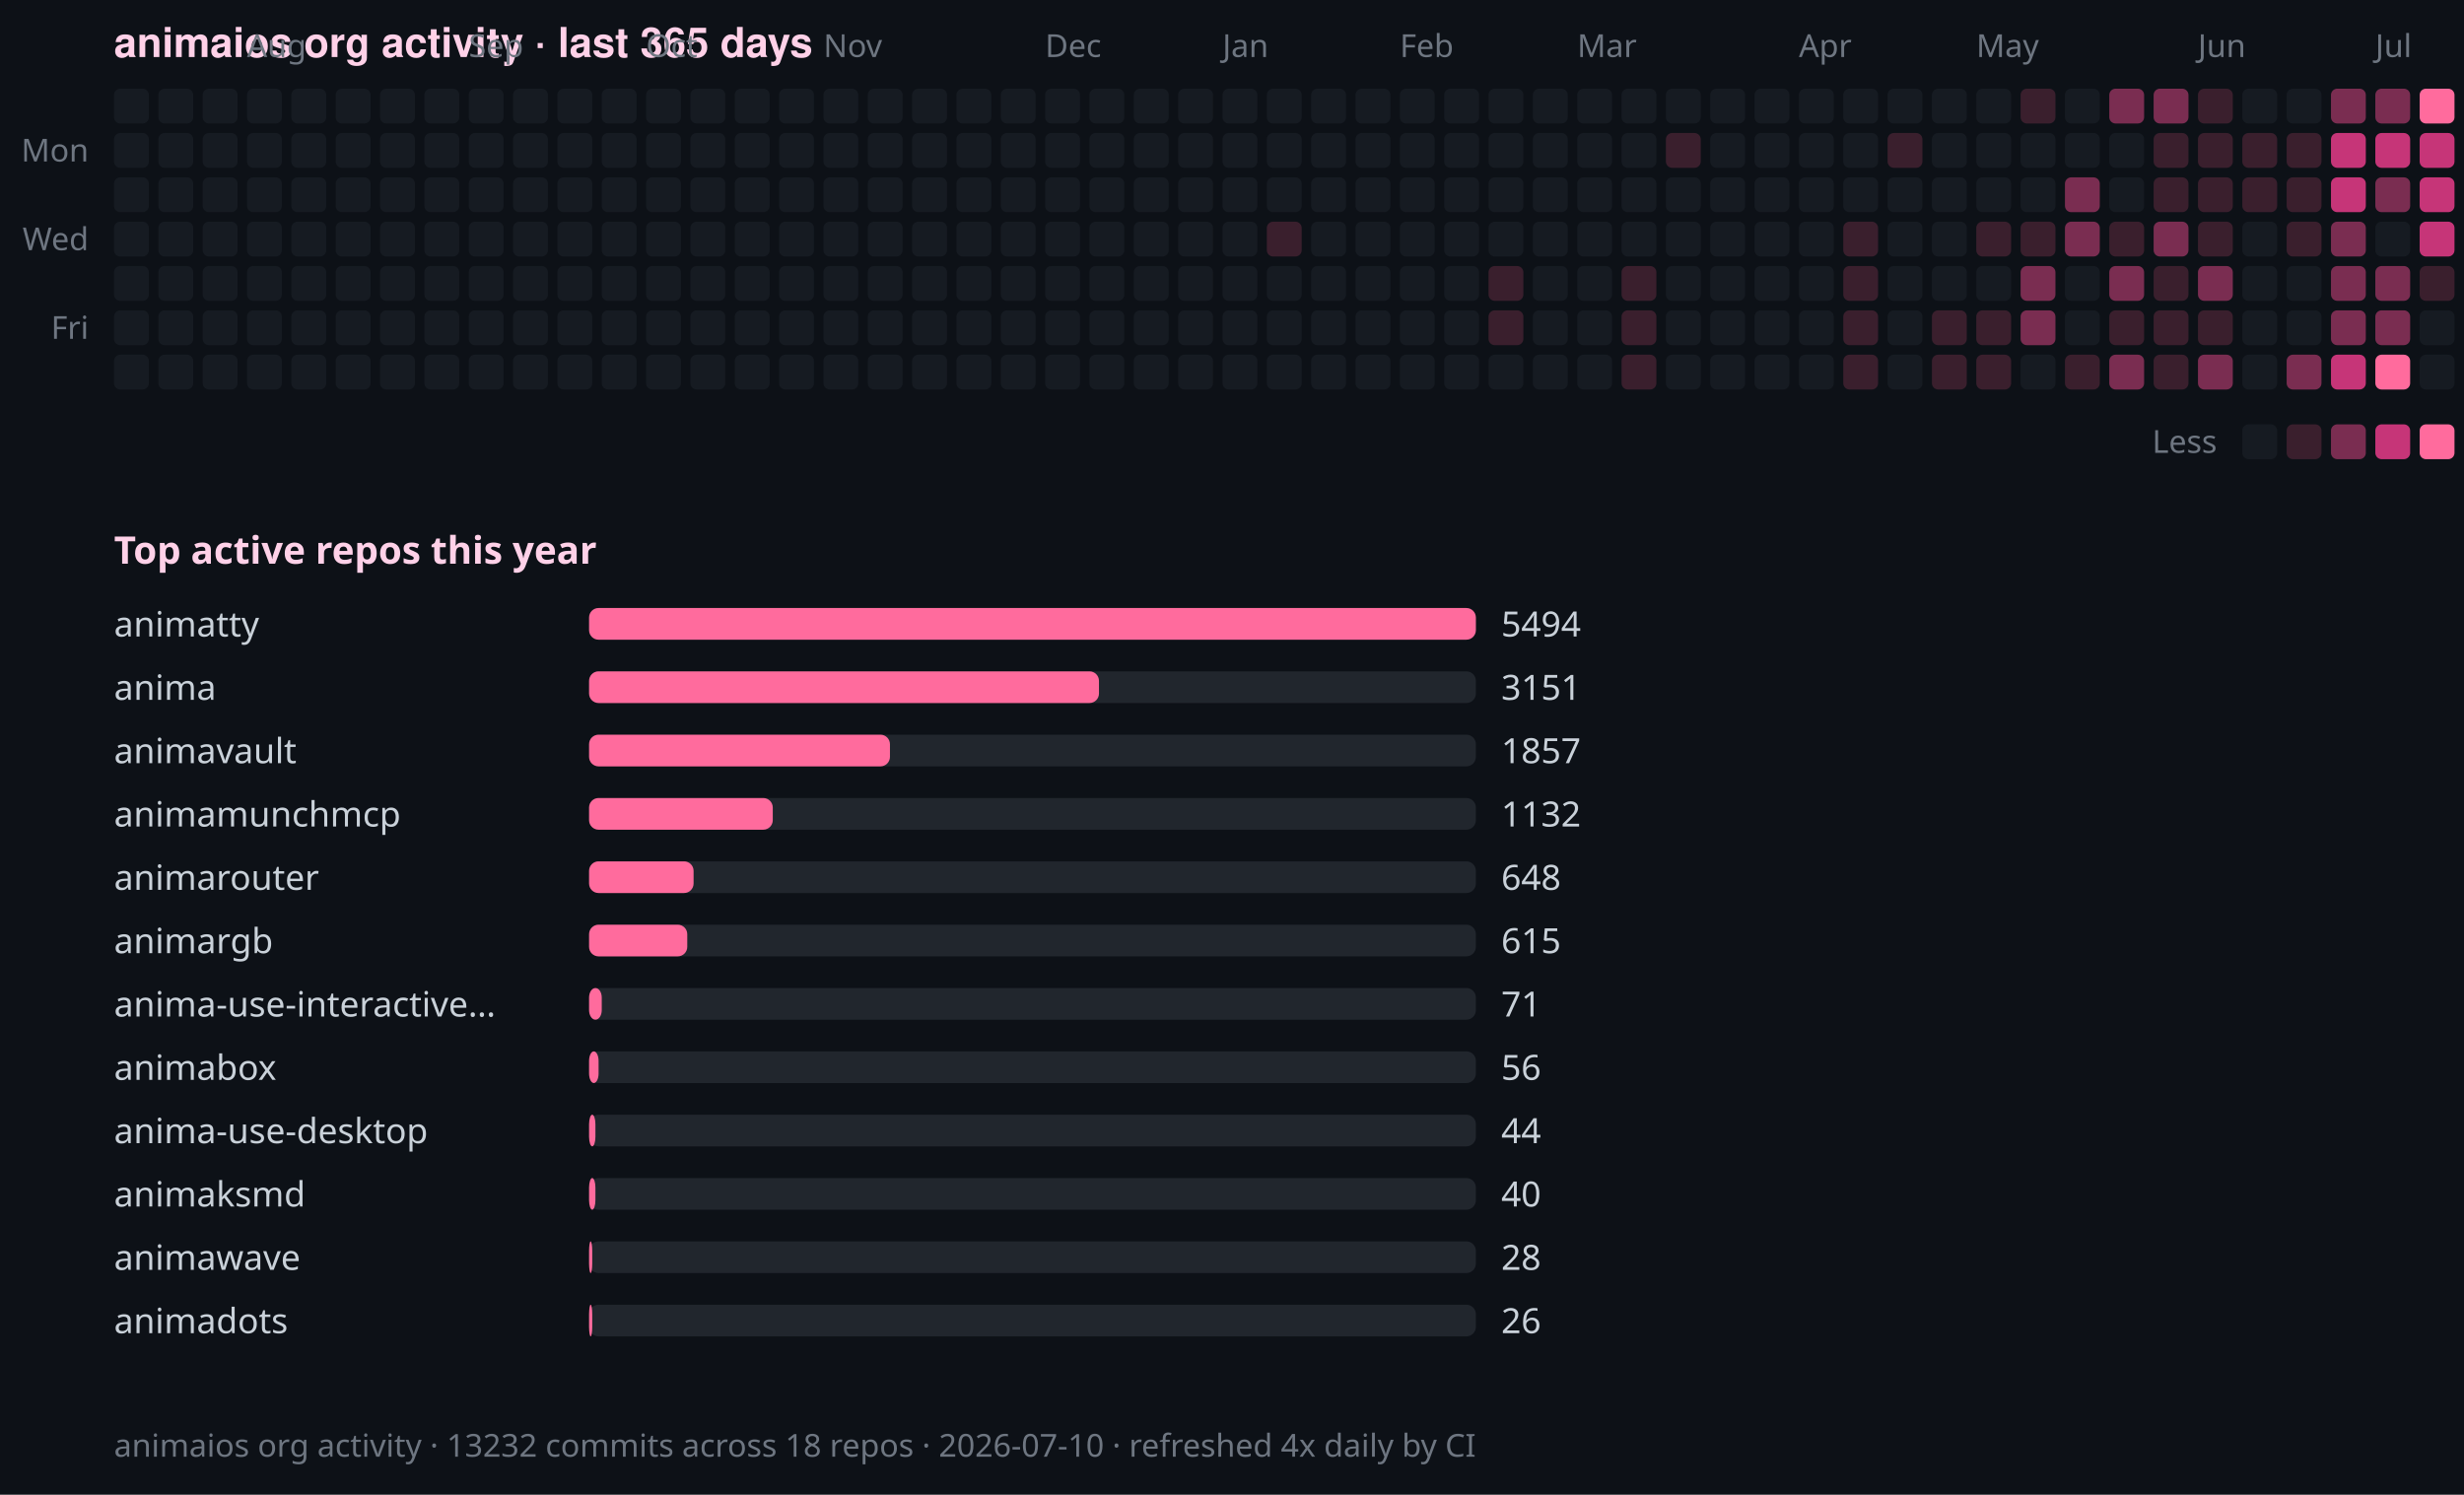
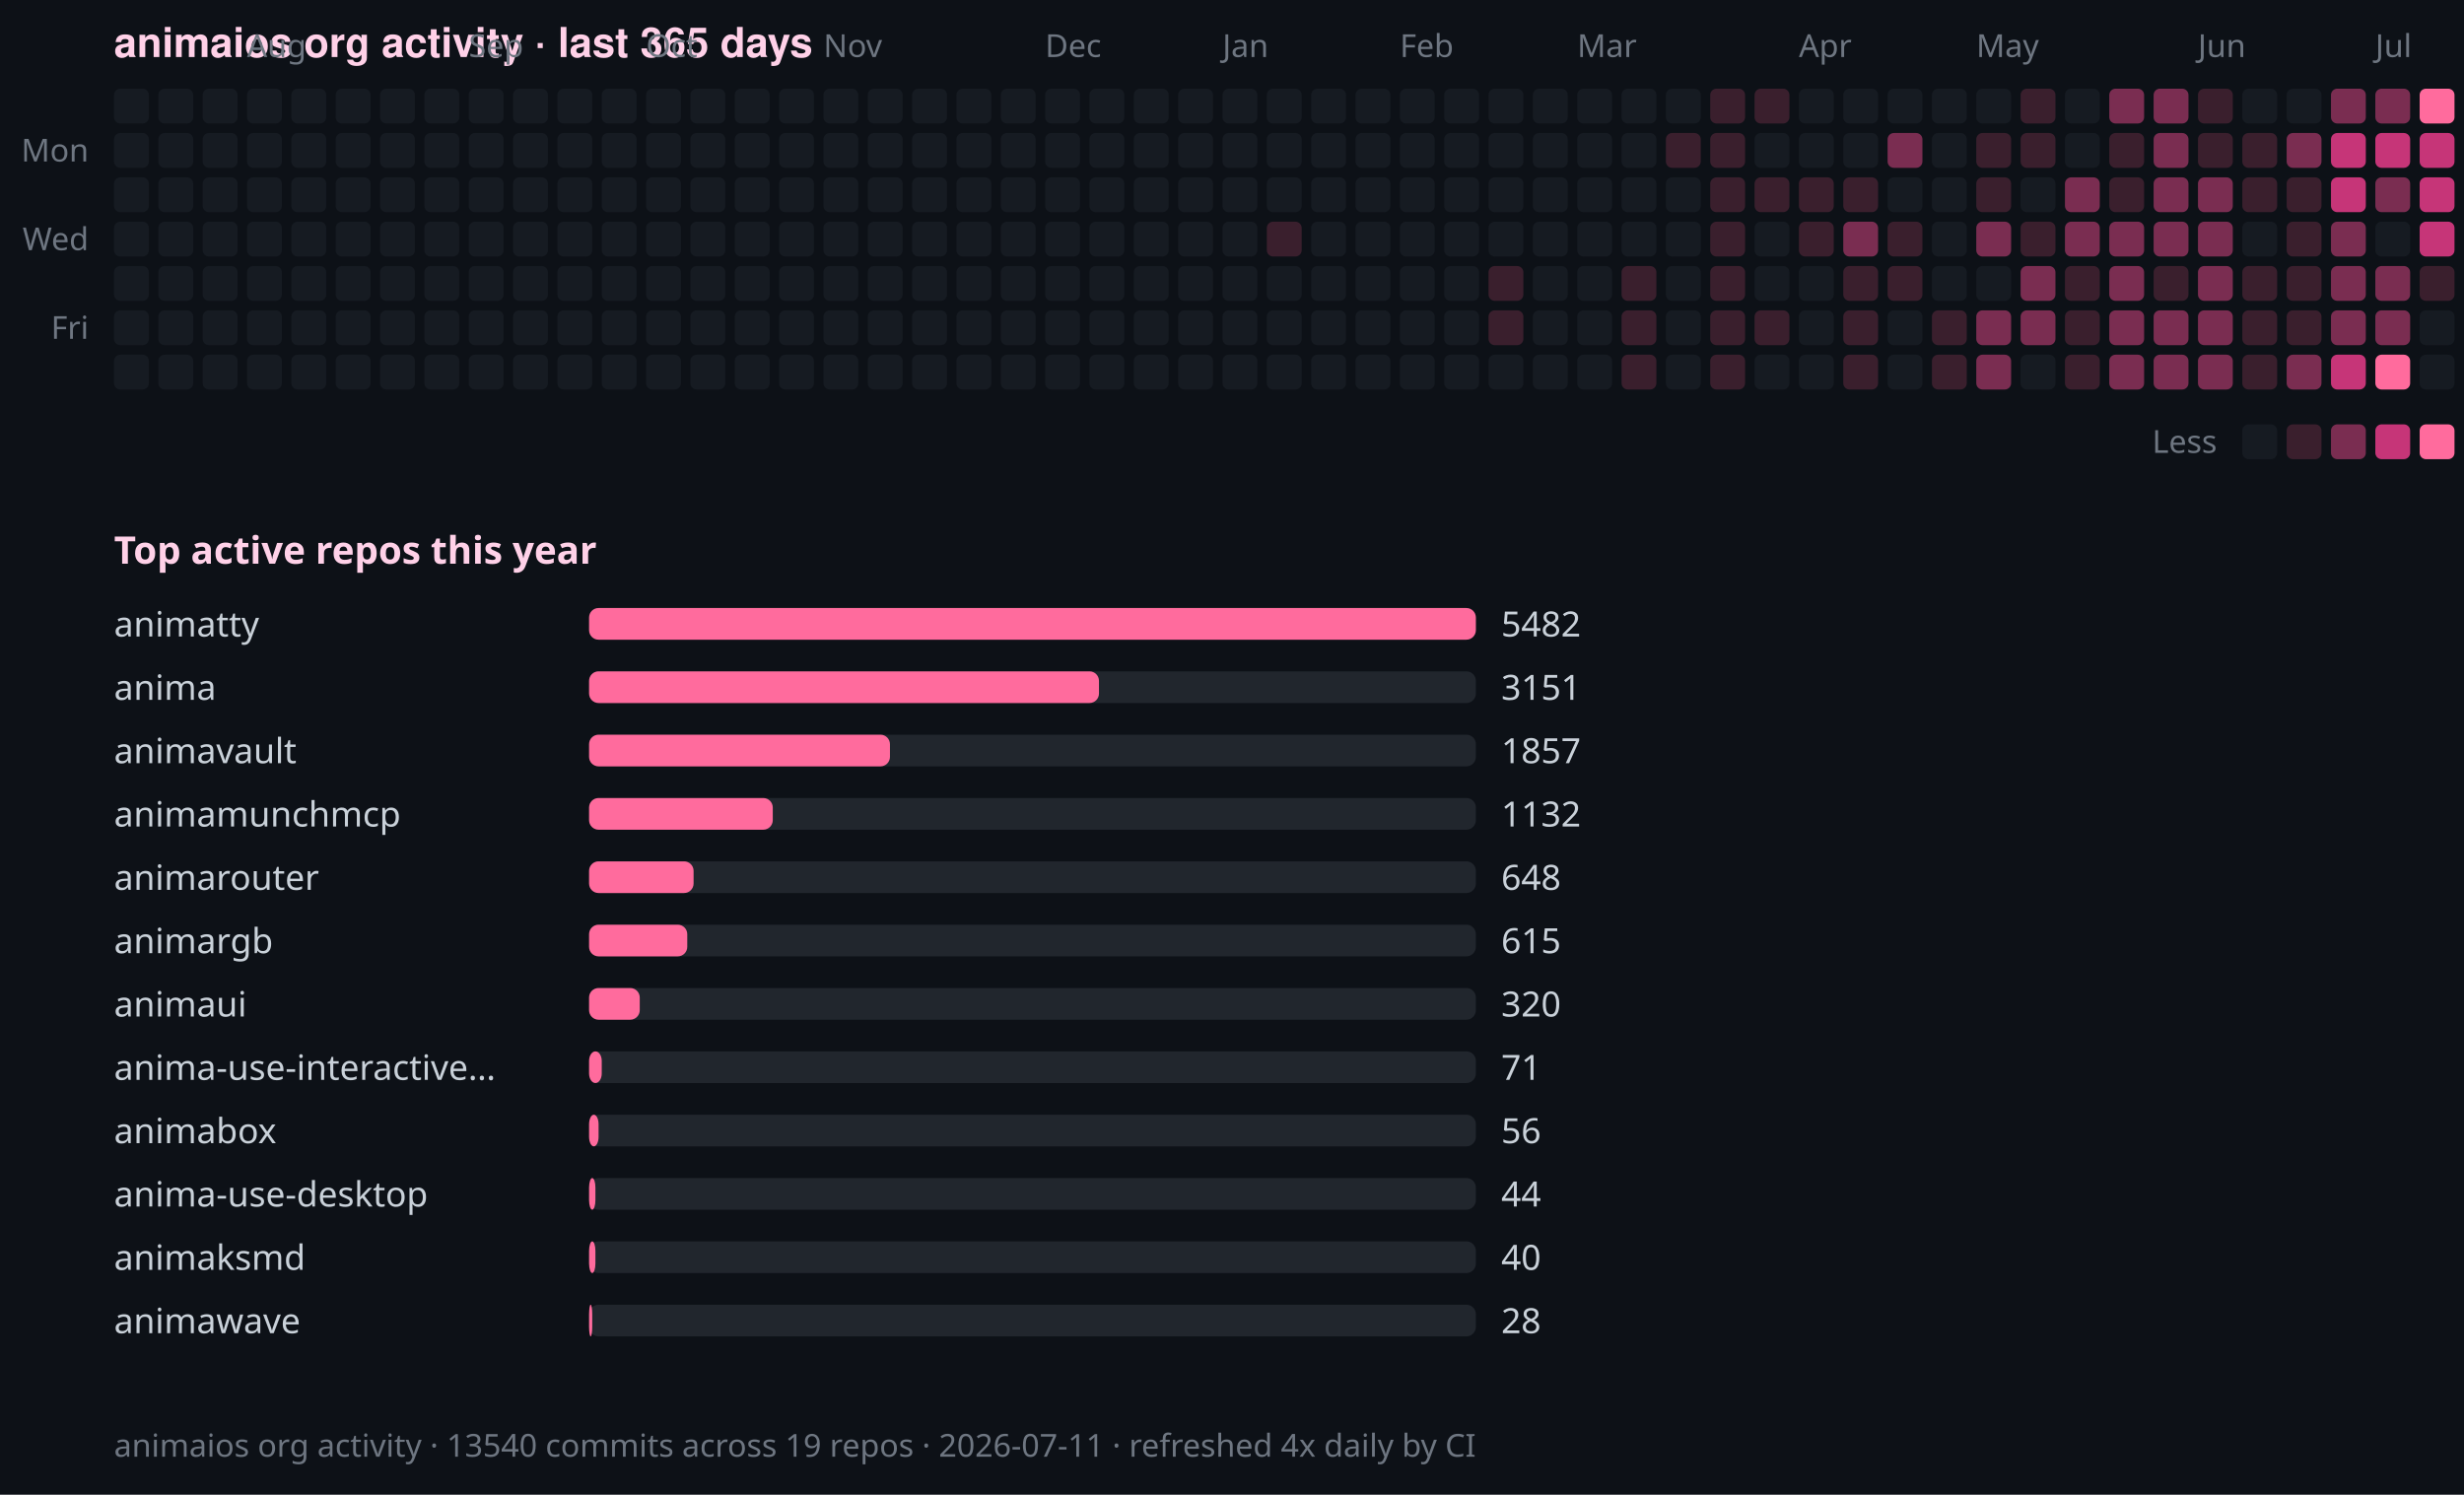
<svg xmlns="http://www.w3.org/2000/svg" width="778" height="472" viewBox="0 0 778 472" role="img" aria-label="animaios org commit activity over the last 365 days">
  <rect width="778" height="472" fill="#0d1117" />
  <text x="36" y="18" fill="#ffd1e8" font-family="-apple-system, BlinkMacSystemFont, 'Segoe UI', Helvetica, Arial, sans-serif" font-size="13" font-weight="600">animaios org activity · last 365 days</text>
  <text x="78" y="18" fill="#6e7681" font-family="ui-sans-serif, system-ui, sans-serif" font-size="10">Aug</text>
  <text x="148" y="18" fill="#6e7681" font-family="ui-sans-serif, system-ui, sans-serif" font-size="10">Sep</text>
  <text x="204" y="18" fill="#6e7681" font-family="ui-sans-serif, system-ui, sans-serif" font-size="10">Oct</text>
  <text x="260" y="18" fill="#6e7681" font-family="ui-sans-serif, system-ui, sans-serif" font-size="10">Nov</text>
  <text x="330" y="18" fill="#6e7681" font-family="ui-sans-serif, system-ui, sans-serif" font-size="10">Dec</text>
  <text x="386" y="18" fill="#6e7681" font-family="ui-sans-serif, system-ui, sans-serif" font-size="10">Jan</text>
  <text x="442" y="18" fill="#6e7681" font-family="ui-sans-serif, system-ui, sans-serif" font-size="10">Feb</text>
  <text x="498" y="18" fill="#6e7681" font-family="ui-sans-serif, system-ui, sans-serif" font-size="10">Mar</text>
  <text x="568" y="18" fill="#6e7681" font-family="ui-sans-serif, system-ui, sans-serif" font-size="10">Apr</text>
  <text x="624" y="18" fill="#6e7681" font-family="ui-sans-serif, system-ui, sans-serif" font-size="10">May</text>
  <text x="694" y="18" fill="#6e7681" font-family="ui-sans-serif, system-ui, sans-serif" font-size="10">Jun</text>
  <text x="750" y="18" fill="#6e7681" font-family="ui-sans-serif, system-ui, sans-serif" font-size="10">Jul</text>
  <text x="28" y="51" text-anchor="end" fill="#6e7681" font-family="ui-sans-serif, system-ui, sans-serif" font-size="10">Mon</text>
  <text x="28" y="79" text-anchor="end" fill="#6e7681" font-family="ui-sans-serif, system-ui, sans-serif" font-size="10">Wed</text>
  <text x="28" y="107" text-anchor="end" fill="#6e7681" font-family="ui-sans-serif, system-ui, sans-serif" font-size="10">Fri</text>
  <rect x="36" y="28" width="11" height="11" rx="2" ry="2" fill="#161b22" />
  <rect x="50" y="28" width="11" height="11" rx="2" ry="2" fill="#161b22" />
  <rect x="64" y="28" width="11" height="11" rx="2" ry="2" fill="#161b22" />
  <rect x="78" y="28" width="11" height="11" rx="2" ry="2" fill="#161b22" />
  <rect x="92" y="28" width="11" height="11" rx="2" ry="2" fill="#161b22" />
  <rect x="106" y="28" width="11" height="11" rx="2" ry="2" fill="#161b22" />
  <rect x="120" y="28" width="11" height="11" rx="2" ry="2" fill="#161b22" />
  <rect x="134" y="28" width="11" height="11" rx="2" ry="2" fill="#161b22" />
  <rect x="148" y="28" width="11" height="11" rx="2" ry="2" fill="#161b22" />
  <rect x="162" y="28" width="11" height="11" rx="2" ry="2" fill="#161b22" />
  <rect x="176" y="28" width="11" height="11" rx="2" ry="2" fill="#161b22" />
  <rect x="190" y="28" width="11" height="11" rx="2" ry="2" fill="#161b22" />
  <rect x="204" y="28" width="11" height="11" rx="2" ry="2" fill="#161b22" />
  <rect x="218" y="28" width="11" height="11" rx="2" ry="2" fill="#161b22" />
  <rect x="232" y="28" width="11" height="11" rx="2" ry="2" fill="#161b22" />
  <rect x="246" y="28" width="11" height="11" rx="2" ry="2" fill="#161b22" />
  <rect x="260" y="28" width="11" height="11" rx="2" ry="2" fill="#161b22" />
  <rect x="274" y="28" width="11" height="11" rx="2" ry="2" fill="#161b22" />
  <rect x="288" y="28" width="11" height="11" rx="2" ry="2" fill="#161b22" />
  <rect x="302" y="28" width="11" height="11" rx="2" ry="2" fill="#161b22" />
  <rect x="316" y="28" width="11" height="11" rx="2" ry="2" fill="#161b22" />
  <rect x="330" y="28" width="11" height="11" rx="2" ry="2" fill="#161b22" />
  <rect x="344" y="28" width="11" height="11" rx="2" ry="2" fill="#161b22" />
  <rect x="358" y="28" width="11" height="11" rx="2" ry="2" fill="#161b22" />
  <rect x="372" y="28" width="11" height="11" rx="2" ry="2" fill="#161b22" />
  <rect x="386" y="28" width="11" height="11" rx="2" ry="2" fill="#161b22" />
  <rect x="400" y="28" width="11" height="11" rx="2" ry="2" fill="#161b22" />
  <rect x="414" y="28" width="11" height="11" rx="2" ry="2" fill="#161b22" />
  <rect x="428" y="28" width="11" height="11" rx="2" ry="2" fill="#161b22" />
  <rect x="442" y="28" width="11" height="11" rx="2" ry="2" fill="#161b22" />
  <rect x="456" y="28" width="11" height="11" rx="2" ry="2" fill="#161b22" />
  <rect x="470" y="28" width="11" height="11" rx="2" ry="2" fill="#161b22" />
  <rect x="484" y="28" width="11" height="11" rx="2" ry="2" fill="#161b22" />
  <rect x="498" y="28" width="11" height="11" rx="2" ry="2" fill="#161b22" />
  <rect x="512" y="28" width="11" height="11" rx="2" ry="2" fill="#161b22" />
  <rect x="526" y="28" width="11" height="11" rx="2" ry="2" fill="#161b22" />
-   <rect x="540" y="28" width="11" height="11" rx="2" ry="2" fill="#161b22" />
-   <rect x="554" y="28" width="11" height="11" rx="2" ry="2" fill="#161b22" />
+   <rect x="540" y="28" width="11" height="11" rx="2" ry="2" fill="#3a1f2d" />
+   <rect x="554" y="28" width="11" height="11" rx="2" ry="2" fill="#3a1f2d" />
  <rect x="568" y="28" width="11" height="11" rx="2" ry="2" fill="#161b22" />
  <rect x="582" y="28" width="11" height="11" rx="2" ry="2" fill="#161b22" />
  <rect x="596" y="28" width="11" height="11" rx="2" ry="2" fill="#161b22" />
  <rect x="610" y="28" width="11" height="11" rx="2" ry="2" fill="#161b22" />
  <rect x="624" y="28" width="11" height="11" rx="2" ry="2" fill="#161b22" />
  <rect x="638" y="28" width="11" height="11" rx="2" ry="2" fill="#3a1f2d" />
  <rect x="652" y="28" width="11" height="11" rx="2" ry="2" fill="#161b22" />
  <rect x="666" y="28" width="11" height="11" rx="2" ry="2" fill="#7a2d51" />
  <rect x="680" y="28" width="11" height="11" rx="2" ry="2" fill="#7a2d51" />
  <rect x="694" y="28" width="11" height="11" rx="2" ry="2" fill="#3a1f2d" />
  <rect x="708" y="28" width="11" height="11" rx="2" ry="2" fill="#161b22" />
  <rect x="722" y="28" width="11" height="11" rx="2" ry="2" fill="#161b22" />
  <rect x="736" y="28" width="11" height="11" rx="2" ry="2" fill="#7a2d51" />
  <rect x="750" y="28" width="11" height="11" rx="2" ry="2" fill="#7a2d51" />
  <rect x="764" y="28" width="11" height="11" rx="2" ry="2" fill="#ff6b9d" />
  <rect x="36" y="42" width="11" height="11" rx="2" ry="2" fill="#161b22" />
  <rect x="50" y="42" width="11" height="11" rx="2" ry="2" fill="#161b22" />
  <rect x="64" y="42" width="11" height="11" rx="2" ry="2" fill="#161b22" />
  <rect x="78" y="42" width="11" height="11" rx="2" ry="2" fill="#161b22" />
  <rect x="92" y="42" width="11" height="11" rx="2" ry="2" fill="#161b22" />
  <rect x="106" y="42" width="11" height="11" rx="2" ry="2" fill="#161b22" />
  <rect x="120" y="42" width="11" height="11" rx="2" ry="2" fill="#161b22" />
  <rect x="134" y="42" width="11" height="11" rx="2" ry="2" fill="#161b22" />
  <rect x="148" y="42" width="11" height="11" rx="2" ry="2" fill="#161b22" />
  <rect x="162" y="42" width="11" height="11" rx="2" ry="2" fill="#161b22" />
  <rect x="176" y="42" width="11" height="11" rx="2" ry="2" fill="#161b22" />
  <rect x="190" y="42" width="11" height="11" rx="2" ry="2" fill="#161b22" />
  <rect x="204" y="42" width="11" height="11" rx="2" ry="2" fill="#161b22" />
  <rect x="218" y="42" width="11" height="11" rx="2" ry="2" fill="#161b22" />
  <rect x="232" y="42" width="11" height="11" rx="2" ry="2" fill="#161b22" />
  <rect x="246" y="42" width="11" height="11" rx="2" ry="2" fill="#161b22" />
  <rect x="260" y="42" width="11" height="11" rx="2" ry="2" fill="#161b22" />
  <rect x="274" y="42" width="11" height="11" rx="2" ry="2" fill="#161b22" />
  <rect x="288" y="42" width="11" height="11" rx="2" ry="2" fill="#161b22" />
  <rect x="302" y="42" width="11" height="11" rx="2" ry="2" fill="#161b22" />
  <rect x="316" y="42" width="11" height="11" rx="2" ry="2" fill="#161b22" />
  <rect x="330" y="42" width="11" height="11" rx="2" ry="2" fill="#161b22" />
  <rect x="344" y="42" width="11" height="11" rx="2" ry="2" fill="#161b22" />
  <rect x="358" y="42" width="11" height="11" rx="2" ry="2" fill="#161b22" />
  <rect x="372" y="42" width="11" height="11" rx="2" ry="2" fill="#161b22" />
  <rect x="386" y="42" width="11" height="11" rx="2" ry="2" fill="#161b22" />
  <rect x="400" y="42" width="11" height="11" rx="2" ry="2" fill="#161b22" />
  <rect x="414" y="42" width="11" height="11" rx="2" ry="2" fill="#161b22" />
  <rect x="428" y="42" width="11" height="11" rx="2" ry="2" fill="#161b22" />
  <rect x="442" y="42" width="11" height="11" rx="2" ry="2" fill="#161b22" />
  <rect x="456" y="42" width="11" height="11" rx="2" ry="2" fill="#161b22" />
  <rect x="470" y="42" width="11" height="11" rx="2" ry="2" fill="#161b22" />
  <rect x="484" y="42" width="11" height="11" rx="2" ry="2" fill="#161b22" />
  <rect x="498" y="42" width="11" height="11" rx="2" ry="2" fill="#161b22" />
  <rect x="512" y="42" width="11" height="11" rx="2" ry="2" fill="#161b22" />
  <rect x="526" y="42" width="11" height="11" rx="2" ry="2" fill="#3a1f2d" />
-   <rect x="540" y="42" width="11" height="11" rx="2" ry="2" fill="#161b22" />
+   <rect x="540" y="42" width="11" height="11" rx="2" ry="2" fill="#3a1f2d" />
  <rect x="554" y="42" width="11" height="11" rx="2" ry="2" fill="#161b22" />
  <rect x="568" y="42" width="11" height="11" rx="2" ry="2" fill="#161b22" />
  <rect x="582" y="42" width="11" height="11" rx="2" ry="2" fill="#161b22" />
-   <rect x="596" y="42" width="11" height="11" rx="2" ry="2" fill="#3a1f2d" />
+   <rect x="596" y="42" width="11" height="11" rx="2" ry="2" fill="#7a2d51" />
  <rect x="610" y="42" width="11" height="11" rx="2" ry="2" fill="#161b22" />
-   <rect x="624" y="42" width="11" height="11" rx="2" ry="2" fill="#161b22" />
-   <rect x="638" y="42" width="11" height="11" rx="2" ry="2" fill="#161b22" />
+   <rect x="624" y="42" width="11" height="11" rx="2" ry="2" fill="#3a1f2d" />
+   <rect x="638" y="42" width="11" height="11" rx="2" ry="2" fill="#3a1f2d" />
  <rect x="652" y="42" width="11" height="11" rx="2" ry="2" fill="#161b22" />
-   <rect x="666" y="42" width="11" height="11" rx="2" ry="2" fill="#161b22" />
-   <rect x="680" y="42" width="11" height="11" rx="2" ry="2" fill="#3a1f2d" />
+   <rect x="666" y="42" width="11" height="11" rx="2" ry="2" fill="#3a1f2d" />
+   <rect x="680" y="42" width="11" height="11" rx="2" ry="2" fill="#7a2d51" />
  <rect x="694" y="42" width="11" height="11" rx="2" ry="2" fill="#3a1f2d" />
  <rect x="708" y="42" width="11" height="11" rx="2" ry="2" fill="#3a1f2d" />
-   <rect x="722" y="42" width="11" height="11" rx="2" ry="2" fill="#3a1f2d" />
+   <rect x="722" y="42" width="11" height="11" rx="2" ry="2" fill="#7a2d51" />
  <rect x="736" y="42" width="11" height="11" rx="2" ry="2" fill="#c63578" />
  <rect x="750" y="42" width="11" height="11" rx="2" ry="2" fill="#c63578" />
  <rect x="764" y="42" width="11" height="11" rx="2" ry="2" fill="#c63578" />
  <rect x="36" y="56" width="11" height="11" rx="2" ry="2" fill="#161b22" />
  <rect x="50" y="56" width="11" height="11" rx="2" ry="2" fill="#161b22" />
  <rect x="64" y="56" width="11" height="11" rx="2" ry="2" fill="#161b22" />
  <rect x="78" y="56" width="11" height="11" rx="2" ry="2" fill="#161b22" />
  <rect x="92" y="56" width="11" height="11" rx="2" ry="2" fill="#161b22" />
  <rect x="106" y="56" width="11" height="11" rx="2" ry="2" fill="#161b22" />
  <rect x="120" y="56" width="11" height="11" rx="2" ry="2" fill="#161b22" />
  <rect x="134" y="56" width="11" height="11" rx="2" ry="2" fill="#161b22" />
  <rect x="148" y="56" width="11" height="11" rx="2" ry="2" fill="#161b22" />
  <rect x="162" y="56" width="11" height="11" rx="2" ry="2" fill="#161b22" />
  <rect x="176" y="56" width="11" height="11" rx="2" ry="2" fill="#161b22" />
  <rect x="190" y="56" width="11" height="11" rx="2" ry="2" fill="#161b22" />
  <rect x="204" y="56" width="11" height="11" rx="2" ry="2" fill="#161b22" />
  <rect x="218" y="56" width="11" height="11" rx="2" ry="2" fill="#161b22" />
  <rect x="232" y="56" width="11" height="11" rx="2" ry="2" fill="#161b22" />
  <rect x="246" y="56" width="11" height="11" rx="2" ry="2" fill="#161b22" />
  <rect x="260" y="56" width="11" height="11" rx="2" ry="2" fill="#161b22" />
  <rect x="274" y="56" width="11" height="11" rx="2" ry="2" fill="#161b22" />
  <rect x="288" y="56" width="11" height="11" rx="2" ry="2" fill="#161b22" />
  <rect x="302" y="56" width="11" height="11" rx="2" ry="2" fill="#161b22" />
  <rect x="316" y="56" width="11" height="11" rx="2" ry="2" fill="#161b22" />
  <rect x="330" y="56" width="11" height="11" rx="2" ry="2" fill="#161b22" />
  <rect x="344" y="56" width="11" height="11" rx="2" ry="2" fill="#161b22" />
  <rect x="358" y="56" width="11" height="11" rx="2" ry="2" fill="#161b22" />
  <rect x="372" y="56" width="11" height="11" rx="2" ry="2" fill="#161b22" />
  <rect x="386" y="56" width="11" height="11" rx="2" ry="2" fill="#161b22" />
  <rect x="400" y="56" width="11" height="11" rx="2" ry="2" fill="#161b22" />
  <rect x="414" y="56" width="11" height="11" rx="2" ry="2" fill="#161b22" />
  <rect x="428" y="56" width="11" height="11" rx="2" ry="2" fill="#161b22" />
  <rect x="442" y="56" width="11" height="11" rx="2" ry="2" fill="#161b22" />
  <rect x="456" y="56" width="11" height="11" rx="2" ry="2" fill="#161b22" />
  <rect x="470" y="56" width="11" height="11" rx="2" ry="2" fill="#161b22" />
  <rect x="484" y="56" width="11" height="11" rx="2" ry="2" fill="#161b22" />
  <rect x="498" y="56" width="11" height="11" rx="2" ry="2" fill="#161b22" />
  <rect x="512" y="56" width="11" height="11" rx="2" ry="2" fill="#161b22" />
  <rect x="526" y="56" width="11" height="11" rx="2" ry="2" fill="#161b22" />
-   <rect x="540" y="56" width="11" height="11" rx="2" ry="2" fill="#161b22" />
-   <rect x="554" y="56" width="11" height="11" rx="2" ry="2" fill="#161b22" />
-   <rect x="568" y="56" width="11" height="11" rx="2" ry="2" fill="#161b22" />
-   <rect x="582" y="56" width="11" height="11" rx="2" ry="2" fill="#161b22" />
+   <rect x="540" y="56" width="11" height="11" rx="2" ry="2" fill="#3a1f2d" />
+   <rect x="554" y="56" width="11" height="11" rx="2" ry="2" fill="#3a1f2d" />
+   <rect x="568" y="56" width="11" height="11" rx="2" ry="2" fill="#3a1f2d" />
+   <rect x="582" y="56" width="11" height="11" rx="2" ry="2" fill="#3a1f2d" />
  <rect x="596" y="56" width="11" height="11" rx="2" ry="2" fill="#161b22" />
  <rect x="610" y="56" width="11" height="11" rx="2" ry="2" fill="#161b22" />
-   <rect x="624" y="56" width="11" height="11" rx="2" ry="2" fill="#161b22" />
+   <rect x="624" y="56" width="11" height="11" rx="2" ry="2" fill="#3a1f2d" />
  <rect x="638" y="56" width="11" height="11" rx="2" ry="2" fill="#161b22" />
  <rect x="652" y="56" width="11" height="11" rx="2" ry="2" fill="#7a2d51" />
-   <rect x="666" y="56" width="11" height="11" rx="2" ry="2" fill="#161b22" />
-   <rect x="680" y="56" width="11" height="11" rx="2" ry="2" fill="#3a1f2d" />
-   <rect x="694" y="56" width="11" height="11" rx="2" ry="2" fill="#3a1f2d" />
+   <rect x="666" y="56" width="11" height="11" rx="2" ry="2" fill="#3a1f2d" />
+   <rect x="680" y="56" width="11" height="11" rx="2" ry="2" fill="#7a2d51" />
+   <rect x="694" y="56" width="11" height="11" rx="2" ry="2" fill="#7a2d51" />
  <rect x="708" y="56" width="11" height="11" rx="2" ry="2" fill="#3a1f2d" />
  <rect x="722" y="56" width="11" height="11" rx="2" ry="2" fill="#3a1f2d" />
  <rect x="736" y="56" width="11" height="11" rx="2" ry="2" fill="#c63578" />
  <rect x="750" y="56" width="11" height="11" rx="2" ry="2" fill="#7a2d51" />
  <rect x="764" y="56" width="11" height="11" rx="2" ry="2" fill="#c63578" />
  <rect x="36" y="70" width="11" height="11" rx="2" ry="2" fill="#161b22" />
  <rect x="50" y="70" width="11" height="11" rx="2" ry="2" fill="#161b22" />
  <rect x="64" y="70" width="11" height="11" rx="2" ry="2" fill="#161b22" />
  <rect x="78" y="70" width="11" height="11" rx="2" ry="2" fill="#161b22" />
  <rect x="92" y="70" width="11" height="11" rx="2" ry="2" fill="#161b22" />
  <rect x="106" y="70" width="11" height="11" rx="2" ry="2" fill="#161b22" />
  <rect x="120" y="70" width="11" height="11" rx="2" ry="2" fill="#161b22" />
  <rect x="134" y="70" width="11" height="11" rx="2" ry="2" fill="#161b22" />
  <rect x="148" y="70" width="11" height="11" rx="2" ry="2" fill="#161b22" />
  <rect x="162" y="70" width="11" height="11" rx="2" ry="2" fill="#161b22" />
  <rect x="176" y="70" width="11" height="11" rx="2" ry="2" fill="#161b22" />
  <rect x="190" y="70" width="11" height="11" rx="2" ry="2" fill="#161b22" />
  <rect x="204" y="70" width="11" height="11" rx="2" ry="2" fill="#161b22" />
  <rect x="218" y="70" width="11" height="11" rx="2" ry="2" fill="#161b22" />
  <rect x="232" y="70" width="11" height="11" rx="2" ry="2" fill="#161b22" />
  <rect x="246" y="70" width="11" height="11" rx="2" ry="2" fill="#161b22" />
  <rect x="260" y="70" width="11" height="11" rx="2" ry="2" fill="#161b22" />
  <rect x="274" y="70" width="11" height="11" rx="2" ry="2" fill="#161b22" />
  <rect x="288" y="70" width="11" height="11" rx="2" ry="2" fill="#161b22" />
  <rect x="302" y="70" width="11" height="11" rx="2" ry="2" fill="#161b22" />
  <rect x="316" y="70" width="11" height="11" rx="2" ry="2" fill="#161b22" />
  <rect x="330" y="70" width="11" height="11" rx="2" ry="2" fill="#161b22" />
  <rect x="344" y="70" width="11" height="11" rx="2" ry="2" fill="#161b22" />
  <rect x="358" y="70" width="11" height="11" rx="2" ry="2" fill="#161b22" />
  <rect x="372" y="70" width="11" height="11" rx="2" ry="2" fill="#161b22" />
  <rect x="386" y="70" width="11" height="11" rx="2" ry="2" fill="#161b22" />
  <rect x="400" y="70" width="11" height="11" rx="2" ry="2" fill="#3a1f2d" />
  <rect x="414" y="70" width="11" height="11" rx="2" ry="2" fill="#161b22" />
  <rect x="428" y="70" width="11" height="11" rx="2" ry="2" fill="#161b22" />
  <rect x="442" y="70" width="11" height="11" rx="2" ry="2" fill="#161b22" />
  <rect x="456" y="70" width="11" height="11" rx="2" ry="2" fill="#161b22" />
  <rect x="470" y="70" width="11" height="11" rx="2" ry="2" fill="#161b22" />
  <rect x="484" y="70" width="11" height="11" rx="2" ry="2" fill="#161b22" />
  <rect x="498" y="70" width="11" height="11" rx="2" ry="2" fill="#161b22" />
  <rect x="512" y="70" width="11" height="11" rx="2" ry="2" fill="#161b22" />
  <rect x="526" y="70" width="11" height="11" rx="2" ry="2" fill="#161b22" />
-   <rect x="540" y="70" width="11" height="11" rx="2" ry="2" fill="#161b22" />
+   <rect x="540" y="70" width="11" height="11" rx="2" ry="2" fill="#3a1f2d" />
  <rect x="554" y="70" width="11" height="11" rx="2" ry="2" fill="#161b22" />
-   <rect x="568" y="70" width="11" height="11" rx="2" ry="2" fill="#161b22" />
-   <rect x="582" y="70" width="11" height="11" rx="2" ry="2" fill="#3a1f2d" />
-   <rect x="596" y="70" width="11" height="11" rx="2" ry="2" fill="#161b22" />
+   <rect x="568" y="70" width="11" height="11" rx="2" ry="2" fill="#3a1f2d" />
+   <rect x="582" y="70" width="11" height="11" rx="2" ry="2" fill="#7a2d51" />
+   <rect x="596" y="70" width="11" height="11" rx="2" ry="2" fill="#3a1f2d" />
  <rect x="610" y="70" width="11" height="11" rx="2" ry="2" fill="#161b22" />
-   <rect x="624" y="70" width="11" height="11" rx="2" ry="2" fill="#3a1f2d" />
+   <rect x="624" y="70" width="11" height="11" rx="2" ry="2" fill="#7a2d51" />
  <rect x="638" y="70" width="11" height="11" rx="2" ry="2" fill="#3a1f2d" />
  <rect x="652" y="70" width="11" height="11" rx="2" ry="2" fill="#7a2d51" />
-   <rect x="666" y="70" width="11" height="11" rx="2" ry="2" fill="#3a1f2d" />
+   <rect x="666" y="70" width="11" height="11" rx="2" ry="2" fill="#7a2d51" />
  <rect x="680" y="70" width="11" height="11" rx="2" ry="2" fill="#7a2d51" />
-   <rect x="694" y="70" width="11" height="11" rx="2" ry="2" fill="#3a1f2d" />
+   <rect x="694" y="70" width="11" height="11" rx="2" ry="2" fill="#7a2d51" />
  <rect x="708" y="70" width="11" height="11" rx="2" ry="2" fill="#161b22" />
  <rect x="722" y="70" width="11" height="11" rx="2" ry="2" fill="#3a1f2d" />
  <rect x="736" y="70" width="11" height="11" rx="2" ry="2" fill="#7a2d51" />
  <rect x="750" y="70" width="11" height="11" rx="2" ry="2" fill="#161b22" />
  <rect x="764" y="70" width="11" height="11" rx="2" ry="2" fill="#c63578" />
  <rect x="36" y="84" width="11" height="11" rx="2" ry="2" fill="#161b22" />
  <rect x="50" y="84" width="11" height="11" rx="2" ry="2" fill="#161b22" />
  <rect x="64" y="84" width="11" height="11" rx="2" ry="2" fill="#161b22" />
  <rect x="78" y="84" width="11" height="11" rx="2" ry="2" fill="#161b22" />
  <rect x="92" y="84" width="11" height="11" rx="2" ry="2" fill="#161b22" />
  <rect x="106" y="84" width="11" height="11" rx="2" ry="2" fill="#161b22" />
  <rect x="120" y="84" width="11" height="11" rx="2" ry="2" fill="#161b22" />
  <rect x="134" y="84" width="11" height="11" rx="2" ry="2" fill="#161b22" />
  <rect x="148" y="84" width="11" height="11" rx="2" ry="2" fill="#161b22" />
  <rect x="162" y="84" width="11" height="11" rx="2" ry="2" fill="#161b22" />
  <rect x="176" y="84" width="11" height="11" rx="2" ry="2" fill="#161b22" />
  <rect x="190" y="84" width="11" height="11" rx="2" ry="2" fill="#161b22" />
  <rect x="204" y="84" width="11" height="11" rx="2" ry="2" fill="#161b22" />
  <rect x="218" y="84" width="11" height="11" rx="2" ry="2" fill="#161b22" />
  <rect x="232" y="84" width="11" height="11" rx="2" ry="2" fill="#161b22" />
  <rect x="246" y="84" width="11" height="11" rx="2" ry="2" fill="#161b22" />
  <rect x="260" y="84" width="11" height="11" rx="2" ry="2" fill="#161b22" />
  <rect x="274" y="84" width="11" height="11" rx="2" ry="2" fill="#161b22" />
  <rect x="288" y="84" width="11" height="11" rx="2" ry="2" fill="#161b22" />
  <rect x="302" y="84" width="11" height="11" rx="2" ry="2" fill="#161b22" />
  <rect x="316" y="84" width="11" height="11" rx="2" ry="2" fill="#161b22" />
  <rect x="330" y="84" width="11" height="11" rx="2" ry="2" fill="#161b22" />
  <rect x="344" y="84" width="11" height="11" rx="2" ry="2" fill="#161b22" />
  <rect x="358" y="84" width="11" height="11" rx="2" ry="2" fill="#161b22" />
  <rect x="372" y="84" width="11" height="11" rx="2" ry="2" fill="#161b22" />
  <rect x="386" y="84" width="11" height="11" rx="2" ry="2" fill="#161b22" />
  <rect x="400" y="84" width="11" height="11" rx="2" ry="2" fill="#161b22" />
  <rect x="414" y="84" width="11" height="11" rx="2" ry="2" fill="#161b22" />
  <rect x="428" y="84" width="11" height="11" rx="2" ry="2" fill="#161b22" />
  <rect x="442" y="84" width="11" height="11" rx="2" ry="2" fill="#161b22" />
  <rect x="456" y="84" width="11" height="11" rx="2" ry="2" fill="#161b22" />
  <rect x="470" y="84" width="11" height="11" rx="2" ry="2" fill="#3a1f2d" />
  <rect x="484" y="84" width="11" height="11" rx="2" ry="2" fill="#161b22" />
  <rect x="498" y="84" width="11" height="11" rx="2" ry="2" fill="#161b22" />
  <rect x="512" y="84" width="11" height="11" rx="2" ry="2" fill="#3a1f2d" />
  <rect x="526" y="84" width="11" height="11" rx="2" ry="2" fill="#161b22" />
-   <rect x="540" y="84" width="11" height="11" rx="2" ry="2" fill="#161b22" />
+   <rect x="540" y="84" width="11" height="11" rx="2" ry="2" fill="#3a1f2d" />
  <rect x="554" y="84" width="11" height="11" rx="2" ry="2" fill="#161b22" />
  <rect x="568" y="84" width="11" height="11" rx="2" ry="2" fill="#161b22" />
  <rect x="582" y="84" width="11" height="11" rx="2" ry="2" fill="#3a1f2d" />
-   <rect x="596" y="84" width="11" height="11" rx="2" ry="2" fill="#161b22" />
+   <rect x="596" y="84" width="11" height="11" rx="2" ry="2" fill="#3a1f2d" />
  <rect x="610" y="84" width="11" height="11" rx="2" ry="2" fill="#161b22" />
  <rect x="624" y="84" width="11" height="11" rx="2" ry="2" fill="#161b22" />
  <rect x="638" y="84" width="11" height="11" rx="2" ry="2" fill="#7a2d51" />
-   <rect x="652" y="84" width="11" height="11" rx="2" ry="2" fill="#161b22" />
+   <rect x="652" y="84" width="11" height="11" rx="2" ry="2" fill="#3a1f2d" />
  <rect x="666" y="84" width="11" height="11" rx="2" ry="2" fill="#7a2d51" />
  <rect x="680" y="84" width="11" height="11" rx="2" ry="2" fill="#3a1f2d" />
  <rect x="694" y="84" width="11" height="11" rx="2" ry="2" fill="#7a2d51" />
-   <rect x="708" y="84" width="11" height="11" rx="2" ry="2" fill="#161b22" />
-   <rect x="722" y="84" width="11" height="11" rx="2" ry="2" fill="#161b22" />
+   <rect x="708" y="84" width="11" height="11" rx="2" ry="2" fill="#3a1f2d" />
+   <rect x="722" y="84" width="11" height="11" rx="2" ry="2" fill="#3a1f2d" />
  <rect x="736" y="84" width="11" height="11" rx="2" ry="2" fill="#7a2d51" />
  <rect x="750" y="84" width="11" height="11" rx="2" ry="2" fill="#7a2d51" />
  <rect x="764" y="84" width="11" height="11" rx="2" ry="2" fill="#3a1f2d" />
  <rect x="36" y="98" width="11" height="11" rx="2" ry="2" fill="#161b22" />
  <rect x="50" y="98" width="11" height="11" rx="2" ry="2" fill="#161b22" />
  <rect x="64" y="98" width="11" height="11" rx="2" ry="2" fill="#161b22" />
  <rect x="78" y="98" width="11" height="11" rx="2" ry="2" fill="#161b22" />
  <rect x="92" y="98" width="11" height="11" rx="2" ry="2" fill="#161b22" />
  <rect x="106" y="98" width="11" height="11" rx="2" ry="2" fill="#161b22" />
  <rect x="120" y="98" width="11" height="11" rx="2" ry="2" fill="#161b22" />
  <rect x="134" y="98" width="11" height="11" rx="2" ry="2" fill="#161b22" />
  <rect x="148" y="98" width="11" height="11" rx="2" ry="2" fill="#161b22" />
  <rect x="162" y="98" width="11" height="11" rx="2" ry="2" fill="#161b22" />
  <rect x="176" y="98" width="11" height="11" rx="2" ry="2" fill="#161b22" />
  <rect x="190" y="98" width="11" height="11" rx="2" ry="2" fill="#161b22" />
  <rect x="204" y="98" width="11" height="11" rx="2" ry="2" fill="#161b22" />
  <rect x="218" y="98" width="11" height="11" rx="2" ry="2" fill="#161b22" />
  <rect x="232" y="98" width="11" height="11" rx="2" ry="2" fill="#161b22" />
  <rect x="246" y="98" width="11" height="11" rx="2" ry="2" fill="#161b22" />
  <rect x="260" y="98" width="11" height="11" rx="2" ry="2" fill="#161b22" />
  <rect x="274" y="98" width="11" height="11" rx="2" ry="2" fill="#161b22" />
  <rect x="288" y="98" width="11" height="11" rx="2" ry="2" fill="#161b22" />
  <rect x="302" y="98" width="11" height="11" rx="2" ry="2" fill="#161b22" />
  <rect x="316" y="98" width="11" height="11" rx="2" ry="2" fill="#161b22" />
  <rect x="330" y="98" width="11" height="11" rx="2" ry="2" fill="#161b22" />
  <rect x="344" y="98" width="11" height="11" rx="2" ry="2" fill="#161b22" />
  <rect x="358" y="98" width="11" height="11" rx="2" ry="2" fill="#161b22" />
  <rect x="372" y="98" width="11" height="11" rx="2" ry="2" fill="#161b22" />
  <rect x="386" y="98" width="11" height="11" rx="2" ry="2" fill="#161b22" />
  <rect x="400" y="98" width="11" height="11" rx="2" ry="2" fill="#161b22" />
  <rect x="414" y="98" width="11" height="11" rx="2" ry="2" fill="#161b22" />
  <rect x="428" y="98" width="11" height="11" rx="2" ry="2" fill="#161b22" />
  <rect x="442" y="98" width="11" height="11" rx="2" ry="2" fill="#161b22" />
  <rect x="456" y="98" width="11" height="11" rx="2" ry="2" fill="#161b22" />
  <rect x="470" y="98" width="11" height="11" rx="2" ry="2" fill="#3a1f2d" />
  <rect x="484" y="98" width="11" height="11" rx="2" ry="2" fill="#161b22" />
  <rect x="498" y="98" width="11" height="11" rx="2" ry="2" fill="#161b22" />
  <rect x="512" y="98" width="11" height="11" rx="2" ry="2" fill="#3a1f2d" />
  <rect x="526" y="98" width="11" height="11" rx="2" ry="2" fill="#161b22" />
-   <rect x="540" y="98" width="11" height="11" rx="2" ry="2" fill="#161b22" />
-   <rect x="554" y="98" width="11" height="11" rx="2" ry="2" fill="#161b22" />
+   <rect x="540" y="98" width="11" height="11" rx="2" ry="2" fill="#3a1f2d" />
+   <rect x="554" y="98" width="11" height="11" rx="2" ry="2" fill="#3a1f2d" />
  <rect x="568" y="98" width="11" height="11" rx="2" ry="2" fill="#161b22" />
  <rect x="582" y="98" width="11" height="11" rx="2" ry="2" fill="#3a1f2d" />
  <rect x="596" y="98" width="11" height="11" rx="2" ry="2" fill="#161b22" />
  <rect x="610" y="98" width="11" height="11" rx="2" ry="2" fill="#3a1f2d" />
-   <rect x="624" y="98" width="11" height="11" rx="2" ry="2" fill="#3a1f2d" />
+   <rect x="624" y="98" width="11" height="11" rx="2" ry="2" fill="#7a2d51" />
  <rect x="638" y="98" width="11" height="11" rx="2" ry="2" fill="#7a2d51" />
-   <rect x="652" y="98" width="11" height="11" rx="2" ry="2" fill="#161b22" />
-   <rect x="666" y="98" width="11" height="11" rx="2" ry="2" fill="#3a1f2d" />
-   <rect x="680" y="98" width="11" height="11" rx="2" ry="2" fill="#3a1f2d" />
-   <rect x="694" y="98" width="11" height="11" rx="2" ry="2" fill="#3a1f2d" />
-   <rect x="708" y="98" width="11" height="11" rx="2" ry="2" fill="#161b22" />
-   <rect x="722" y="98" width="11" height="11" rx="2" ry="2" fill="#161b22" />
+   <rect x="652" y="98" width="11" height="11" rx="2" ry="2" fill="#3a1f2d" />
+   <rect x="666" y="98" width="11" height="11" rx="2" ry="2" fill="#7a2d51" />
+   <rect x="680" y="98" width="11" height="11" rx="2" ry="2" fill="#7a2d51" />
+   <rect x="694" y="98" width="11" height="11" rx="2" ry="2" fill="#7a2d51" />
+   <rect x="708" y="98" width="11" height="11" rx="2" ry="2" fill="#3a1f2d" />
+   <rect x="722" y="98" width="11" height="11" rx="2" ry="2" fill="#3a1f2d" />
  <rect x="736" y="98" width="11" height="11" rx="2" ry="2" fill="#7a2d51" />
  <rect x="750" y="98" width="11" height="11" rx="2" ry="2" fill="#7a2d51" />
  <rect x="764" y="98" width="11" height="11" rx="2" ry="2" fill="#161b22" />
  <rect x="36" y="112" width="11" height="11" rx="2" ry="2" fill="#161b22" />
  <rect x="50" y="112" width="11" height="11" rx="2" ry="2" fill="#161b22" />
  <rect x="64" y="112" width="11" height="11" rx="2" ry="2" fill="#161b22" />
  <rect x="78" y="112" width="11" height="11" rx="2" ry="2" fill="#161b22" />
  <rect x="92" y="112" width="11" height="11" rx="2" ry="2" fill="#161b22" />
  <rect x="106" y="112" width="11" height="11" rx="2" ry="2" fill="#161b22" />
  <rect x="120" y="112" width="11" height="11" rx="2" ry="2" fill="#161b22" />
  <rect x="134" y="112" width="11" height="11" rx="2" ry="2" fill="#161b22" />
  <rect x="148" y="112" width="11" height="11" rx="2" ry="2" fill="#161b22" />
  <rect x="162" y="112" width="11" height="11" rx="2" ry="2" fill="#161b22" />
  <rect x="176" y="112" width="11" height="11" rx="2" ry="2" fill="#161b22" />
  <rect x="190" y="112" width="11" height="11" rx="2" ry="2" fill="#161b22" />
  <rect x="204" y="112" width="11" height="11" rx="2" ry="2" fill="#161b22" />
  <rect x="218" y="112" width="11" height="11" rx="2" ry="2" fill="#161b22" />
  <rect x="232" y="112" width="11" height="11" rx="2" ry="2" fill="#161b22" />
  <rect x="246" y="112" width="11" height="11" rx="2" ry="2" fill="#161b22" />
  <rect x="260" y="112" width="11" height="11" rx="2" ry="2" fill="#161b22" />
  <rect x="274" y="112" width="11" height="11" rx="2" ry="2" fill="#161b22" />
  <rect x="288" y="112" width="11" height="11" rx="2" ry="2" fill="#161b22" />
  <rect x="302" y="112" width="11" height="11" rx="2" ry="2" fill="#161b22" />
  <rect x="316" y="112" width="11" height="11" rx="2" ry="2" fill="#161b22" />
  <rect x="330" y="112" width="11" height="11" rx="2" ry="2" fill="#161b22" />
  <rect x="344" y="112" width="11" height="11" rx="2" ry="2" fill="#161b22" />
  <rect x="358" y="112" width="11" height="11" rx="2" ry="2" fill="#161b22" />
  <rect x="372" y="112" width="11" height="11" rx="2" ry="2" fill="#161b22" />
  <rect x="386" y="112" width="11" height="11" rx="2" ry="2" fill="#161b22" />
  <rect x="400" y="112" width="11" height="11" rx="2" ry="2" fill="#161b22" />
  <rect x="414" y="112" width="11" height="11" rx="2" ry="2" fill="#161b22" />
  <rect x="428" y="112" width="11" height="11" rx="2" ry="2" fill="#161b22" />
  <rect x="442" y="112" width="11" height="11" rx="2" ry="2" fill="#161b22" />
  <rect x="456" y="112" width="11" height="11" rx="2" ry="2" fill="#161b22" />
  <rect x="470" y="112" width="11" height="11" rx="2" ry="2" fill="#161b22" />
  <rect x="484" y="112" width="11" height="11" rx="2" ry="2" fill="#161b22" />
  <rect x="498" y="112" width="11" height="11" rx="2" ry="2" fill="#161b22" />
  <rect x="512" y="112" width="11" height="11" rx="2" ry="2" fill="#3a1f2d" />
  <rect x="526" y="112" width="11" height="11" rx="2" ry="2" fill="#161b22" />
-   <rect x="540" y="112" width="11" height="11" rx="2" ry="2" fill="#161b22" />
+   <rect x="540" y="112" width="11" height="11" rx="2" ry="2" fill="#3a1f2d" />
  <rect x="554" y="112" width="11" height="11" rx="2" ry="2" fill="#161b22" />
  <rect x="568" y="112" width="11" height="11" rx="2" ry="2" fill="#161b22" />
  <rect x="582" y="112" width="11" height="11" rx="2" ry="2" fill="#3a1f2d" />
  <rect x="596" y="112" width="11" height="11" rx="2" ry="2" fill="#161b22" />
  <rect x="610" y="112" width="11" height="11" rx="2" ry="2" fill="#3a1f2d" />
-   <rect x="624" y="112" width="11" height="11" rx="2" ry="2" fill="#3a1f2d" />
+   <rect x="624" y="112" width="11" height="11" rx="2" ry="2" fill="#7a2d51" />
  <rect x="638" y="112" width="11" height="11" rx="2" ry="2" fill="#161b22" />
  <rect x="652" y="112" width="11" height="11" rx="2" ry="2" fill="#3a1f2d" />
  <rect x="666" y="112" width="11" height="11" rx="2" ry="2" fill="#7a2d51" />
-   <rect x="680" y="112" width="11" height="11" rx="2" ry="2" fill="#3a1f2d" />
+   <rect x="680" y="112" width="11" height="11" rx="2" ry="2" fill="#7a2d51" />
  <rect x="694" y="112" width="11" height="11" rx="2" ry="2" fill="#7a2d51" />
-   <rect x="708" y="112" width="11" height="11" rx="2" ry="2" fill="#161b22" />
+   <rect x="708" y="112" width="11" height="11" rx="2" ry="2" fill="#3a1f2d" />
  <rect x="722" y="112" width="11" height="11" rx="2" ry="2" fill="#7a2d51" />
  <rect x="736" y="112" width="11" height="11" rx="2" ry="2" fill="#c63578" />
  <rect x="750" y="112" width="11" height="11" rx="2" ry="2" fill="#ff6b9d" />
  <rect x="764" y="112" width="11" height="11" rx="2" ry="2" fill="#161b22" />
  <text x="700" y="143" text-anchor="end" fill="#6e7681" font-family="ui-sans-serif, system-ui, sans-serif" font-size="10">Less</text>
  <rect x="708" y="134" width="11" height="11" rx="2" ry="2" fill="#161b22" />
  <rect x="722" y="134" width="11" height="11" rx="2" ry="2" fill="#3a1f2d" />
  <rect x="736" y="134" width="11" height="11" rx="2" ry="2" fill="#7a2d51" />
  <rect x="750" y="134" width="11" height="11" rx="2" ry="2" fill="#c63578" />
  <rect x="764" y="134" width="11" height="11" rx="2" ry="2" fill="#ff6b9d" />
  <text x="782" y="143" fill="#6e7681" font-family="ui-sans-serif, system-ui, sans-serif" font-size="10">More</text>
  <text x="36" y="178" fill="#ffd1e8" font-family="ui-sans-serif, system-ui, sans-serif" font-size="12" font-weight="600">Top active repos this year</text>
  <rect x="186" y="192" width="280" height="10" rx="3" ry="3" fill="#21262d" />
  <rect x="186" y="192" width="280" height="10" rx="3" ry="3" fill="#ff6b9d" />
-   <text x="474" y="201" fill="#c9d1d9" font-family="ui-sans-serif, system-ui, sans-serif" font-size="11">5494</text>
+   <text x="474" y="201" fill="#c9d1d9" font-family="ui-sans-serif, system-ui, sans-serif" font-size="11">5482</text>
  <text x="36" y="201" fill="#c9d1d9" font-family="ui-sans-serif, system-ui, sans-serif" font-size="11">animatty</text>
  <rect x="186" y="212" width="280" height="10" rx="3" ry="3" fill="#21262d" />
  <rect x="186" y="212" width="161" height="10" rx="3" ry="3" fill="#ff6b9d" />
  <text x="474" y="221" fill="#c9d1d9" font-family="ui-sans-serif, system-ui, sans-serif" font-size="11">3151</text>
  <text x="36" y="221" fill="#c9d1d9" font-family="ui-sans-serif, system-ui, sans-serif" font-size="11">anima</text>
  <rect x="186" y="232" width="280" height="10" rx="3" ry="3" fill="#21262d" />
  <rect x="186" y="232" width="95" height="10" rx="3" ry="3" fill="#ff6b9d" />
  <text x="474" y="241" fill="#c9d1d9" font-family="ui-sans-serif, system-ui, sans-serif" font-size="11">1857</text>
  <text x="36" y="241" fill="#c9d1d9" font-family="ui-sans-serif, system-ui, sans-serif" font-size="11">animavault</text>
  <rect x="186" y="252" width="280" height="10" rx="3" ry="3" fill="#21262d" />
  <rect x="186" y="252" width="58" height="10" rx="3" ry="3" fill="#ff6b9d" />
  <text x="474" y="261" fill="#c9d1d9" font-family="ui-sans-serif, system-ui, sans-serif" font-size="11">1132</text>
  <text x="36" y="261" fill="#c9d1d9" font-family="ui-sans-serif, system-ui, sans-serif" font-size="11">animamunchmcp</text>
  <rect x="186" y="272" width="280" height="10" rx="3" ry="3" fill="#21262d" />
  <rect x="186" y="272" width="33" height="10" rx="3" ry="3" fill="#ff6b9d" />
  <text x="474" y="281" fill="#c9d1d9" font-family="ui-sans-serif, system-ui, sans-serif" font-size="11">648</text>
  <text x="36" y="281" fill="#c9d1d9" font-family="ui-sans-serif, system-ui, sans-serif" font-size="11">animarouter</text>
  <rect x="186" y="292" width="280" height="10" rx="3" ry="3" fill="#21262d" />
  <rect x="186" y="292" width="31" height="10" rx="3" ry="3" fill="#ff6b9d" />
  <text x="474" y="301" fill="#c9d1d9" font-family="ui-sans-serif, system-ui, sans-serif" font-size="11">615</text>
  <text x="36" y="301" fill="#c9d1d9" font-family="ui-sans-serif, system-ui, sans-serif" font-size="11">animargb</text>
  <rect x="186" y="312" width="280" height="10" rx="3" ry="3" fill="#21262d" />
-   <rect x="186" y="312" width="4" height="10" rx="3" ry="3" fill="#ff6b9d" />
-   <text x="474" y="321" fill="#c9d1d9" font-family="ui-sans-serif, system-ui, sans-serif" font-size="11">71</text>
-   <text x="36" y="321" fill="#c9d1d9" font-family="ui-sans-serif, system-ui, sans-serif" font-size="11">anima-use-interactive…</text>
+   <rect x="186" y="312" width="16" height="10" rx="3" ry="3" fill="#ff6b9d" />
+   <text x="474" y="321" fill="#c9d1d9" font-family="ui-sans-serif, system-ui, sans-serif" font-size="11">320</text>
+   <text x="36" y="321" fill="#c9d1d9" font-family="ui-sans-serif, system-ui, sans-serif" font-size="11">animaui</text>
  <rect x="186" y="332" width="280" height="10" rx="3" ry="3" fill="#21262d" />
-   <rect x="186" y="332" width="3" height="10" rx="3" ry="3" fill="#ff6b9d" />
-   <text x="474" y="341" fill="#c9d1d9" font-family="ui-sans-serif, system-ui, sans-serif" font-size="11">56</text>
-   <text x="36" y="341" fill="#c9d1d9" font-family="ui-sans-serif, system-ui, sans-serif" font-size="11">animabox</text>
+   <rect x="186" y="332" width="4" height="10" rx="3" ry="3" fill="#ff6b9d" />
+   <text x="474" y="341" fill="#c9d1d9" font-family="ui-sans-serif, system-ui, sans-serif" font-size="11">71</text>
+   <text x="36" y="341" fill="#c9d1d9" font-family="ui-sans-serif, system-ui, sans-serif" font-size="11">anima-use-interactive…</text>
  <rect x="186" y="352" width="280" height="10" rx="3" ry="3" fill="#21262d" />
-   <rect x="186" y="352" width="2" height="10" rx="3" ry="3" fill="#ff6b9d" />
-   <text x="474" y="361" fill="#c9d1d9" font-family="ui-sans-serif, system-ui, sans-serif" font-size="11">44</text>
-   <text x="36" y="361" fill="#c9d1d9" font-family="ui-sans-serif, system-ui, sans-serif" font-size="11">anima-use-desktop</text>
+   <rect x="186" y="352" width="3" height="10" rx="3" ry="3" fill="#ff6b9d" />
+   <text x="474" y="361" fill="#c9d1d9" font-family="ui-sans-serif, system-ui, sans-serif" font-size="11">56</text>
+   <text x="36" y="361" fill="#c9d1d9" font-family="ui-sans-serif, system-ui, sans-serif" font-size="11">animabox</text>
  <rect x="186" y="372" width="280" height="10" rx="3" ry="3" fill="#21262d" />
  <rect x="186" y="372" width="2" height="10" rx="3" ry="3" fill="#ff6b9d" />
-   <text x="474" y="381" fill="#c9d1d9" font-family="ui-sans-serif, system-ui, sans-serif" font-size="11">40</text>
-   <text x="36" y="381" fill="#c9d1d9" font-family="ui-sans-serif, system-ui, sans-serif" font-size="11">animaksmd</text>
+   <text x="474" y="381" fill="#c9d1d9" font-family="ui-sans-serif, system-ui, sans-serif" font-size="11">44</text>
+   <text x="36" y="381" fill="#c9d1d9" font-family="ui-sans-serif, system-ui, sans-serif" font-size="11">anima-use-desktop</text>
  <rect x="186" y="392" width="280" height="10" rx="3" ry="3" fill="#21262d" />
-   <rect x="186" y="392" width="1" height="10" rx="3" ry="3" fill="#ff6b9d" />
-   <text x="474" y="401" fill="#c9d1d9" font-family="ui-sans-serif, system-ui, sans-serif" font-size="11">28</text>
-   <text x="36" y="401" fill="#c9d1d9" font-family="ui-sans-serif, system-ui, sans-serif" font-size="11">animawave</text>
+   <rect x="186" y="392" width="2" height="10" rx="3" ry="3" fill="#ff6b9d" />
+   <text x="474" y="401" fill="#c9d1d9" font-family="ui-sans-serif, system-ui, sans-serif" font-size="11">40</text>
+   <text x="36" y="401" fill="#c9d1d9" font-family="ui-sans-serif, system-ui, sans-serif" font-size="11">animaksmd</text>
  <rect x="186" y="412" width="280" height="10" rx="3" ry="3" fill="#21262d" />
  <rect x="186" y="412" width="1" height="10" rx="3" ry="3" fill="#ff6b9d" />
-   <text x="474" y="421" fill="#c9d1d9" font-family="ui-sans-serif, system-ui, sans-serif" font-size="11">26</text>
-   <text x="36" y="421" fill="#c9d1d9" font-family="ui-sans-serif, system-ui, sans-serif" font-size="11">animadots</text>
-   <text x="36" y="460" fill="#6e7681" font-family="ui-sans-serif, system-ui, sans-serif" font-size="10">animaios org activity · 13232 commits across 18 repos · 2026-07-10 · refreshed 4x daily by CI</text>
+   <text x="474" y="421" fill="#c9d1d9" font-family="ui-sans-serif, system-ui, sans-serif" font-size="11">28</text>
+   <text x="36" y="421" fill="#c9d1d9" font-family="ui-sans-serif, system-ui, sans-serif" font-size="11">animawave</text>
+   <text x="36" y="460" fill="#6e7681" font-family="ui-sans-serif, system-ui, sans-serif" font-size="10">animaios org activity · 13540 commits across 19 repos · 2026-07-11 · refreshed 4x daily by CI</text>
</svg>
